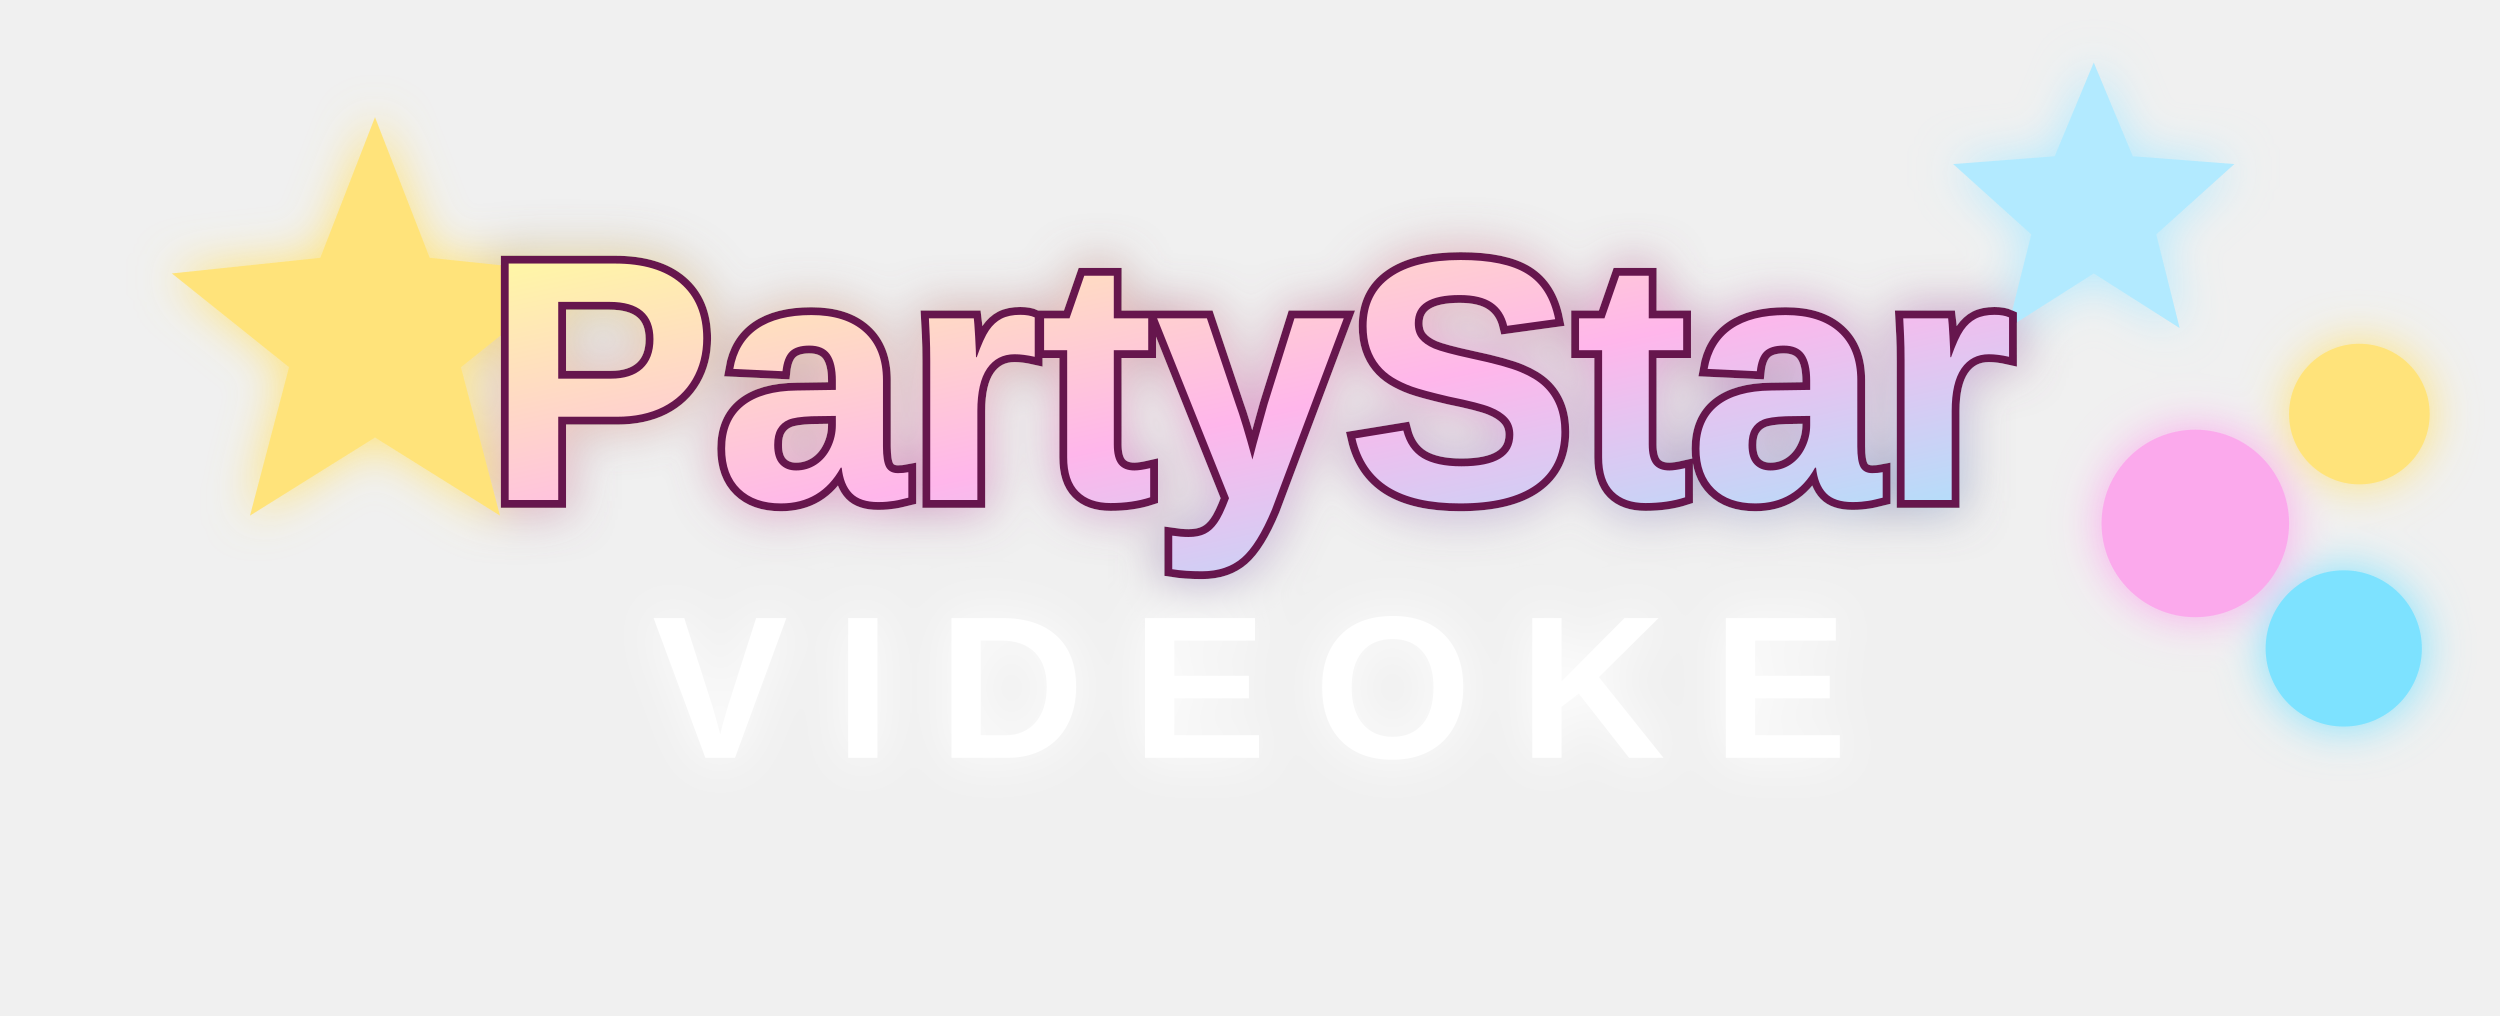
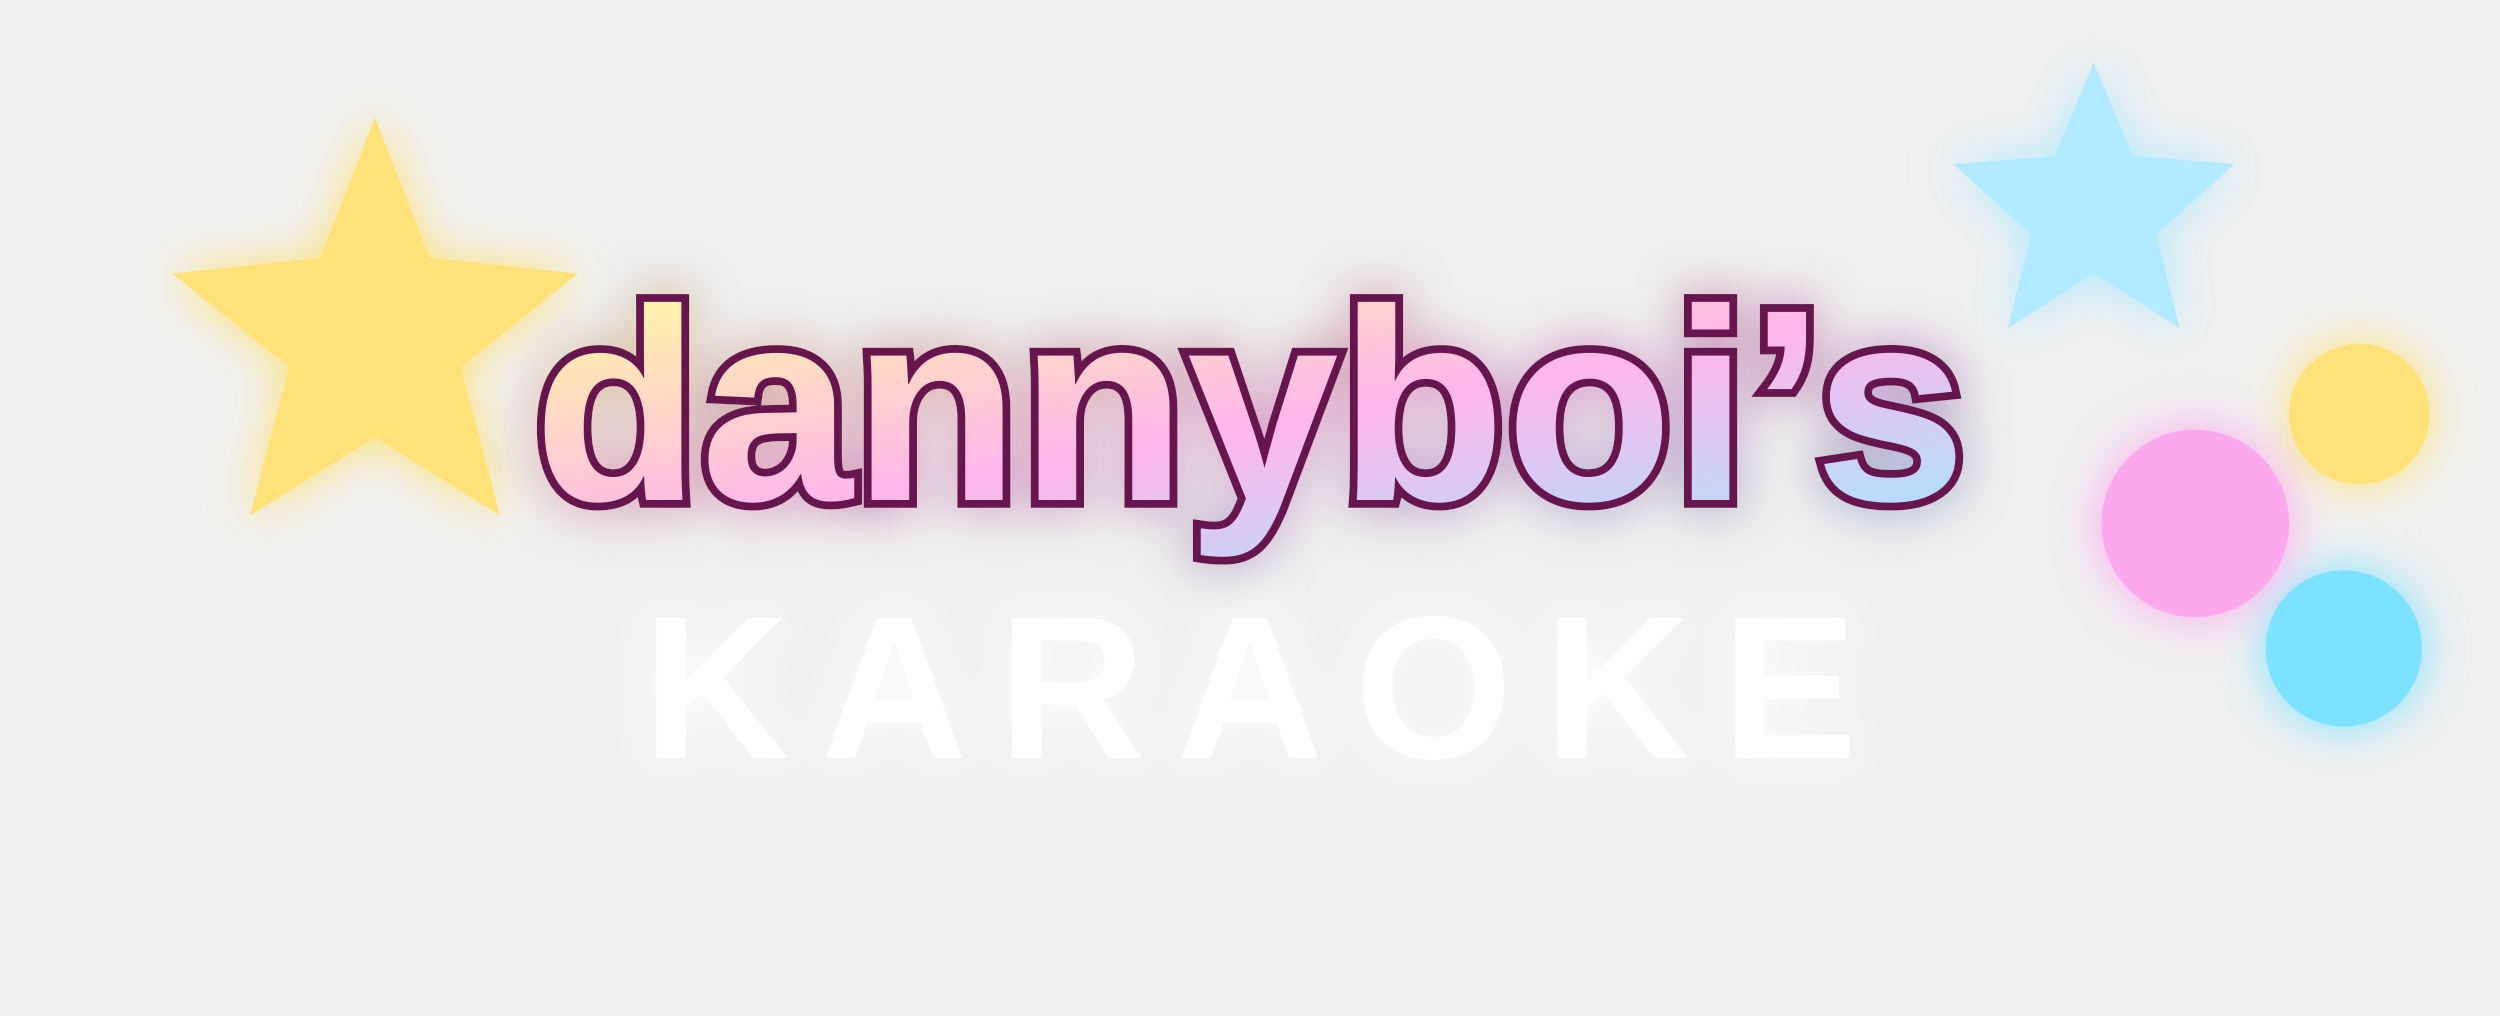
- <svg xmlns="http://www.w3.org/2000/svg" width="320" height="130" viewBox="0 0 320 130" role="img" aria-label="PartyStar Videoke">
+ <svg xmlns="http://www.w3.org/2000/svg" width="320" height="130" viewBox="0 0 320 130" role="img" aria-label="dannyboi’s Karaoke">
  <defs>
    <linearGradient id="g" x1="0" x2="1" y1="0" y2="1">
      <stop stop-color="#fff7a5" />
      <stop offset=".5" stop-color="#ffb6eb" />
      <stop offset="1" stop-color="#9ceaff" />
    </linearGradient>
    <filter id="gl">
      <feGaussianBlur stdDeviation="3" result="b" />
      <feMerge>
        <feMergeNode in="b" />
        <feMergeNode in="SourceGraphic" />
      </feMerge>
    </filter>
  </defs>
  <g filter="url(#gl)">
    <path d="M48 15l7 18 19 2-15 12 5 19-16-10-16 10 5-19-15-12 19-2z" fill="#ffe37a" />
    <path d="M268 8l5 12 13 1-10 9 3 12-11-7-11 7 3-12-10-9 13-1z" fill="#b2eaff" />
    <circle cx="281" cy="67" r="12" fill="#fba9ec" />
    <circle cx="302" cy="53" r="9" fill="#ffe37a" />
    <circle cx="300" cy="83" r="10" fill="#7de2ff" />
-     <text x="160" y="64" text-anchor="middle" font-family="Trebuchet MS,Arial,sans-serif" font-size="44" font-weight="900" fill="url(#g)" stroke="#66144e" stroke-width="2" paint-order="stroke">PartyStar</text>
-     <text x="160" y="97" text-anchor="middle" font-family="Arial,sans-serif" font-size="26" font-weight="900" letter-spacing="6" fill="#ffffff">VIDEOKE</text>
+     <text x="160" y="64" text-anchor="middle" font-family="Trebuchet MS,Arial,sans-serif" font-size="35" font-weight="900" fill="url(#g)" stroke="#66144e" stroke-width="2" paint-order="stroke">dannyboi’s</text>
+     <text x="160" y="97" text-anchor="middle" font-family="Arial,sans-serif" font-size="26" font-weight="900" letter-spacing="4" fill="#ffffff">KARAOKE</text>
  </g>
</svg>
